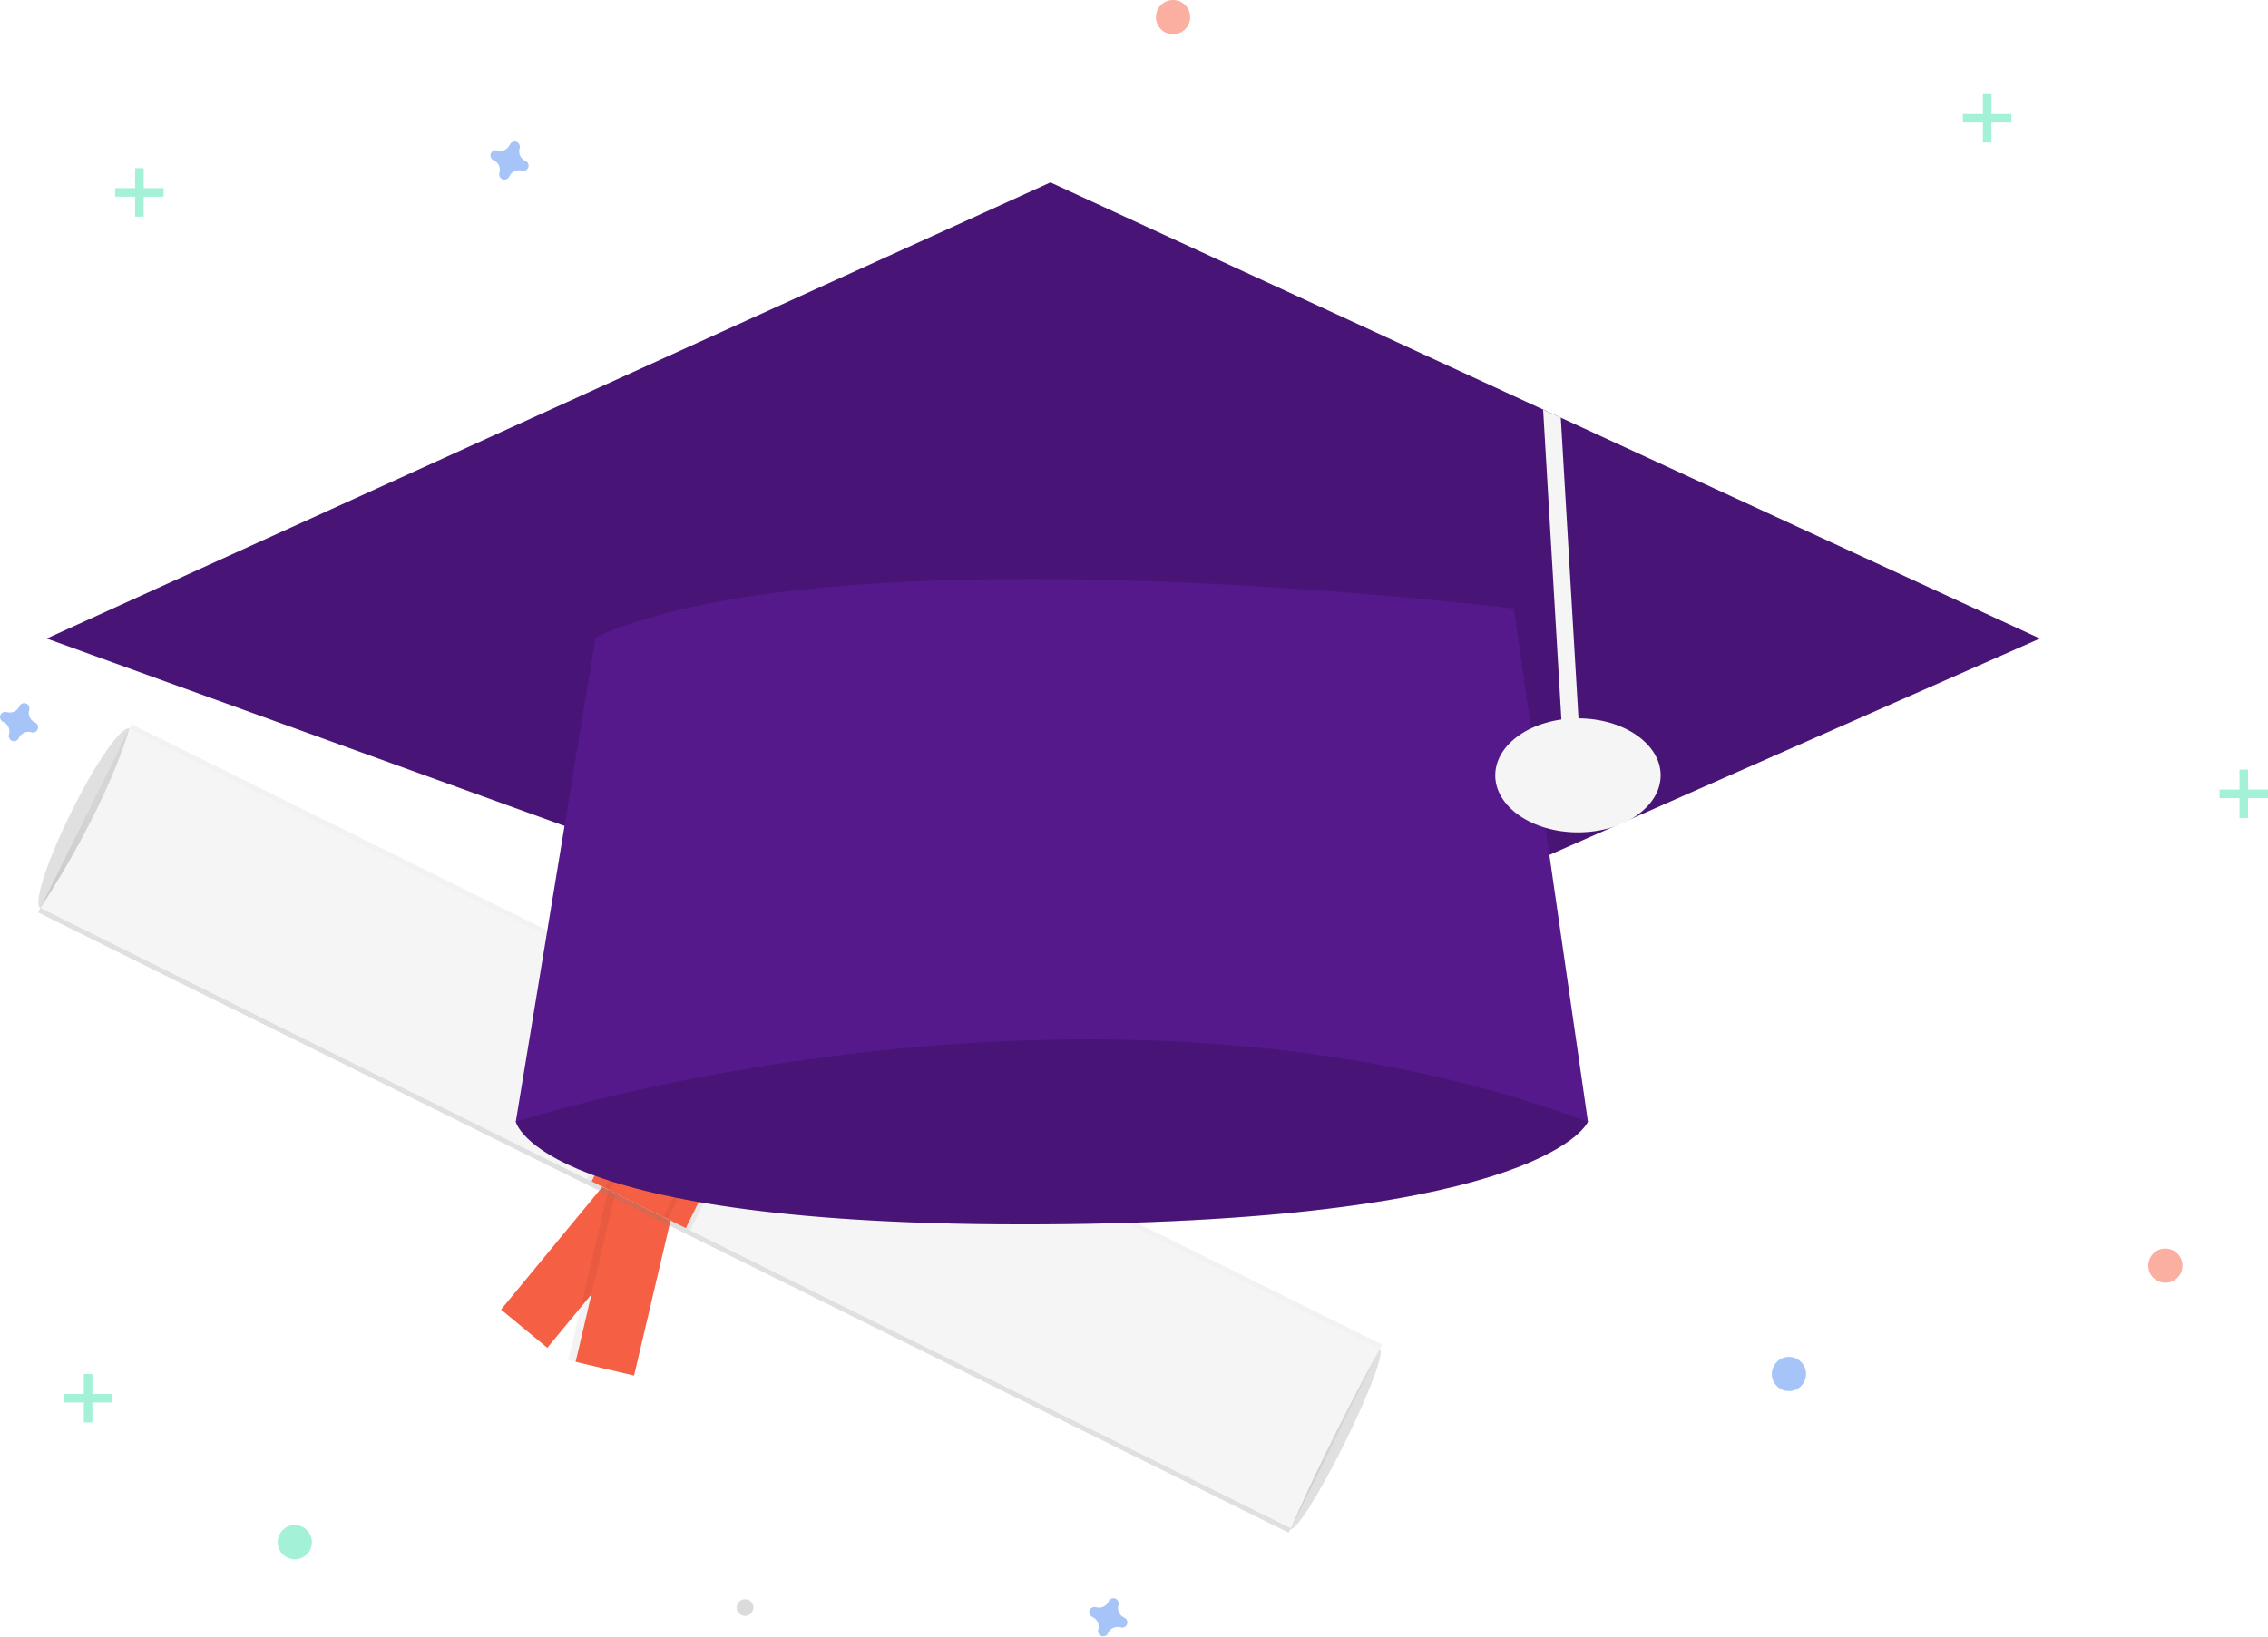
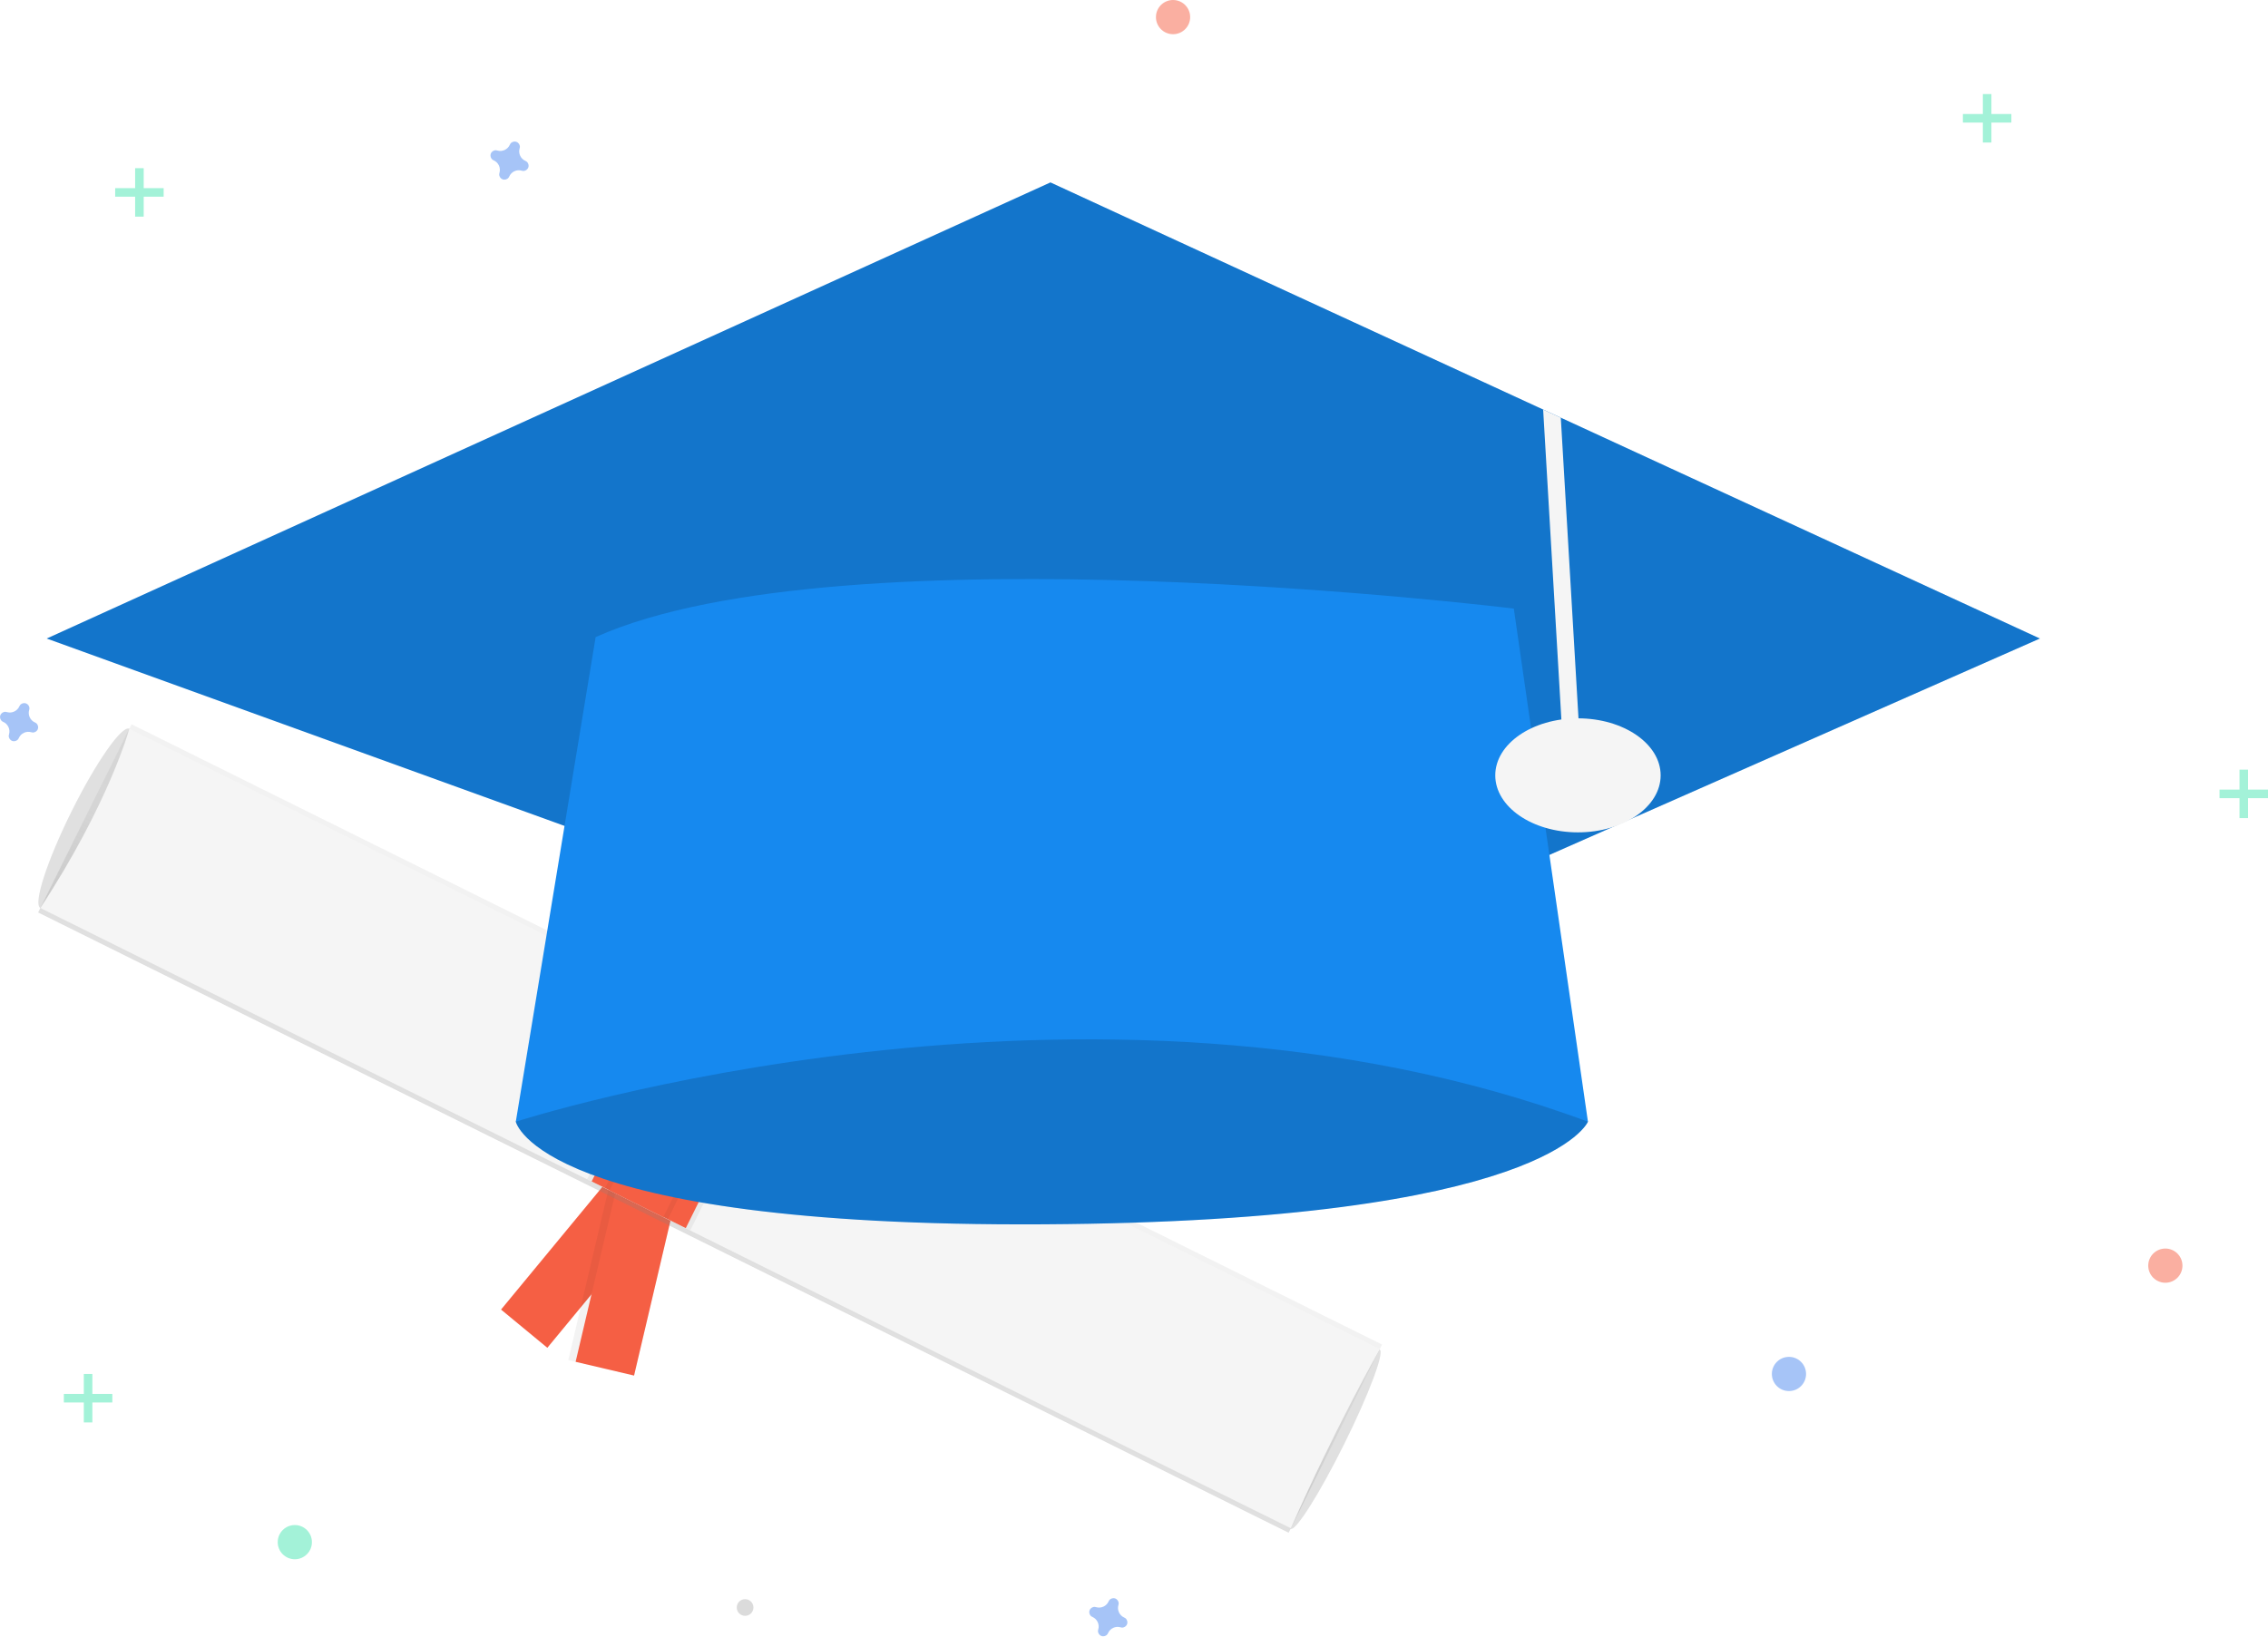
<svg xmlns="http://www.w3.org/2000/svg" id="eb113788-f1f1-4c1f-be62-f1d0ea2e1eb6" data-name="Layer 1" width="795.394" height="574.038" viewBox="0 0 795.394 574.038">
  <defs>
    <linearGradient id="b2a81085-935f-40be-bb27-75940df8c338" x1="-450.79" y1="2803.047" x2="-450.79" y2="2729.348" gradientTransform="translate(3217.533 1009.658) rotate(90)" gradientUnits="userSpaceOnUse">
      <stop offset="0" stop-color="gray" stop-opacity="0.25" />
      <stop offset="0.535" stop-color="gray" stop-opacity="0.12" />
      <stop offset="1" stop-color="gray" stop-opacity="0.1" />
    </linearGradient>
  </defs>
  <ellipse cx="232.058" cy="450.069" rx="35.095" ry="5.264" transform="translate(-476.5567 294.9237) rotate(-63.61079)" fill="#e0e0e0" />
  <ellipse cx="670.577" cy="667.856" rx="35.095" ry="3.577" transform="translate(-428.0369 808.7355) rotate(-63.61079)" fill="#e0e0e0" />
  <rect x="397.953" y="566.935" width="21.057" height="70.19" transform="translate(274.5207 -285.2623) rotate(39.54732)" fill="#f55f44" />
  <rect x="409.325" y="573.566" width="23.692" height="70.19" transform="translate(489.5496 1134.581) rotate(-166.7689)" opacity="0.05" />
  <rect x="411.926" y="573.868" width="21.057" height="70.19" transform="translate(492.0121 1135.47) rotate(-166.7689)" fill="#f55f44" />
  <rect x="414.486" y="314.082" width="73.699" height="489.572" transform="translate(-452.2022 551.7936) rotate(-63.61079)" fill="url(#b2a81085-935f-40be-bb27-75940df8c338)" />
  <path d="M655.016,699.105c-8.584-4.118-444.844-220.718-438.556-217.598,24.214-36.957,31.197-62.875,31.197-62.875l438.556,217.598S670.811,663.259,655.016,699.105Z" transform="translate(-202.3028 -162.981)" fill="#f5f5f5" />
  <rect x="421.725" y="519.094" width="40.359" height="70.19" transform="translate(90.06389 -301.6438) rotate(26.38921)" opacity="0.05" />
  <rect x="423.48" y="519.094" width="36.849" height="70.19" transform="translate(90.06389 -301.6438) rotate(26.38921)" fill="#f55f44" />
  <rect x="428.835" y="518.704" width="24.566" height="70.19" transform="translate(89.80867 -301.3351) rotate(26.38921)" opacity="0.05" />
  <rect x="430.59" y="518.704" width="21.057" height="70.19" transform="translate(89.80867 -301.3351) rotate(26.38921)" fill="#f55f44" />
  <circle cx="261.306" cy="563.925" r="2.926" fill="#dbdbdb" />
  <g opacity="0.5">
    <rect x="29.394" y="482" width="3" height="17" fill="#47e6b1" />
    <rect x="231.697" y="644.981" width="3" height="17" transform="translate(684.3753 257.3028) rotate(90)" fill="#47e6b1" />
  </g>
  <g opacity="0.5">
    <rect x="785.394" y="270" width="3" height="17" fill="#47e6b1" />
    <rect x="987.697" y="432.981" width="3" height="17" transform="translate(1228.375 -710.6972) rotate(90)" fill="#47e6b1" />
  </g>
  <g opacity="0.5">
    <rect x="47.394" y="59" width="3" height="17" fill="#47e6b1" />
    <rect x="249.697" y="221.981" width="3" height="17" transform="translate(279.3753 -183.6972) rotate(90)" fill="#47e6b1" />
  </g>
  <g opacity="0.5">
    <rect x="695.394" y="33" width="3" height="17" fill="#47e6b1" />
    <rect x="897.697" y="195.981" width="3" height="17" transform="translate(901.3753 -857.6972) rotate(90)" fill="#47e6b1" />
  </g>
  <path d="M214.593,416.437a3.675,3.675,0,0,1-2.047-4.441,1.766,1.766,0,0,0,.08-.408h0a1.843,1.843,0,0,0-3.31-1.221h0a1.766,1.766,0,0,0-.204.362,3.675,3.675,0,0,1-4.441,2.047,1.766,1.766,0,0,0-.408-.08h0a1.843,1.843,0,0,0-1.221,3.31h0a1.766,1.766,0,0,0,.362.204,3.675,3.675,0,0,1,2.047,4.441,1.766,1.766,0,0,0-.08.408h0a1.843,1.843,0,0,0,3.31,1.221h0a1.766,1.766,0,0,0,.204-.362,3.675,3.675,0,0,1,4.441-2.047,1.767,1.767,0,0,0,.408.08h0a1.843,1.843,0,0,0,1.221-3.31h0A1.767,1.767,0,0,0,214.593,416.437Z" transform="translate(-202.3028 -162.981)" fill="#4d8af0" opacity="0.5" />
  <path d="M386.593,219.437a3.675,3.675,0,0,1-2.047-4.441,1.766,1.766,0,0,0,.08-.408h0a1.843,1.843,0,0,0-3.31-1.221h0a1.766,1.766,0,0,0-.204.362,3.675,3.675,0,0,1-4.441,2.047,1.766,1.766,0,0,0-.408-.08h0a1.843,1.843,0,0,0-1.221,3.31h0a1.766,1.766,0,0,0,.362.204,3.675,3.675,0,0,1,2.047,4.441,1.766,1.766,0,0,0-.08.408h0a1.843,1.843,0,0,0,3.31,1.221h0a1.766,1.766,0,0,0,.204-.362,3.675,3.675,0,0,1,4.441-2.047,1.767,1.767,0,0,0,.408.08h0a1.843,1.843,0,0,0,1.221-3.31h0A1.767,1.767,0,0,0,386.593,219.437Z" transform="translate(-202.3028 -162.981)" fill="#4d8af0" opacity="0.5" />
  <path d="M596.593,730.437a3.675,3.675,0,0,1-2.047-4.441,1.766,1.766,0,0,0,.08-.408h0a1.843,1.843,0,0,0-3.31-1.221h0a1.766,1.766,0,0,0-.204.362,3.675,3.675,0,0,1-4.441,2.047,1.766,1.766,0,0,0-.408-.08h0a1.843,1.843,0,0,0-1.221,3.31h0a1.766,1.766,0,0,0,.362.204,3.675,3.675,0,0,1,2.047,4.441,1.766,1.766,0,0,0-.08.408h0a1.843,1.843,0,0,0,3.31,1.221h0a1.766,1.766,0,0,0,.204-.362,3.675,3.675,0,0,1,4.441-2.047,1.767,1.767,0,0,0,.408.08h0a1.843,1.843,0,0,0,1.221-3.31h0A1.767,1.767,0,0,0,596.593,730.437Z" transform="translate(-202.3028 -162.981)" fill="#4d8af0" opacity="0.5" />
  <circle cx="759.394" cy="444" r="6" fill="#f55f44" opacity="0.5" />
  <circle cx="627.394" cy="482" r="6" fill="#4d8af0" opacity="0.5" />
  <circle cx="103.394" cy="541" r="6" fill="#47e6b1" opacity="0.5" />
  <circle cx="411.394" cy="6" r="6" fill="#f55f44" opacity="0.5" />
-   <path d="M407.197,520.481l-24,36s8,37,185,36,191-36,191-36l-33-48-101-69Z" transform="translate(-202.3028 -162.981)" fill="#55198b" />
+   <path d="M407.197,520.481l-24,36s8,37,185,36,191-36,191-36l-33-48-101-69Z" transform="translate(-202.3028 -162.981)" fill="#1689ef" />
  <path d="M407.197,520.481l-24,36s8,37,185,36,191-36,191-36l-33-48-101-69Z" transform="translate(-202.3028 -162.981)" opacity="0.15" />
-   <polygon points="715.394 224 400.394 363 16.394 224 368.394 64 541.184 143.67 547.374 146.53 715.394 224" fill="#55198b" />
+   <polygon points="715.394 224 400.394 363 16.394 224 368.394 64 541.184 143.67 547.374 146.53 715.394 224" fill="#1689ef" />
  <polygon points="715.394 224 400.394 363 16.394 224 368.394 64 541.184 143.67 547.374 146.53 715.394 224" opacity="0.15" />
  <polygon points="553.894 257.32 547.894 257.68 541.184 143.67 547.374 146.53 553.894 257.32" fill="#f5f5f5" />
-   <path d="M411.197,386.481l-28,170s201-65,376,0l-26-180S498.197,347.481,411.197,386.481Z" transform="translate(-202.3028 -162.981)" fill="#55198b" />
+   <path d="M411.197,386.481l-28,170s201-65,376,0l-26-180S498.197,347.481,411.197,386.481Z" transform="translate(-202.3028 -162.981)" fill="#1689ef" />
  <ellipse cx="553.394" cy="272" rx="29" ry="20" fill="#f5f5f5" />
</svg>
